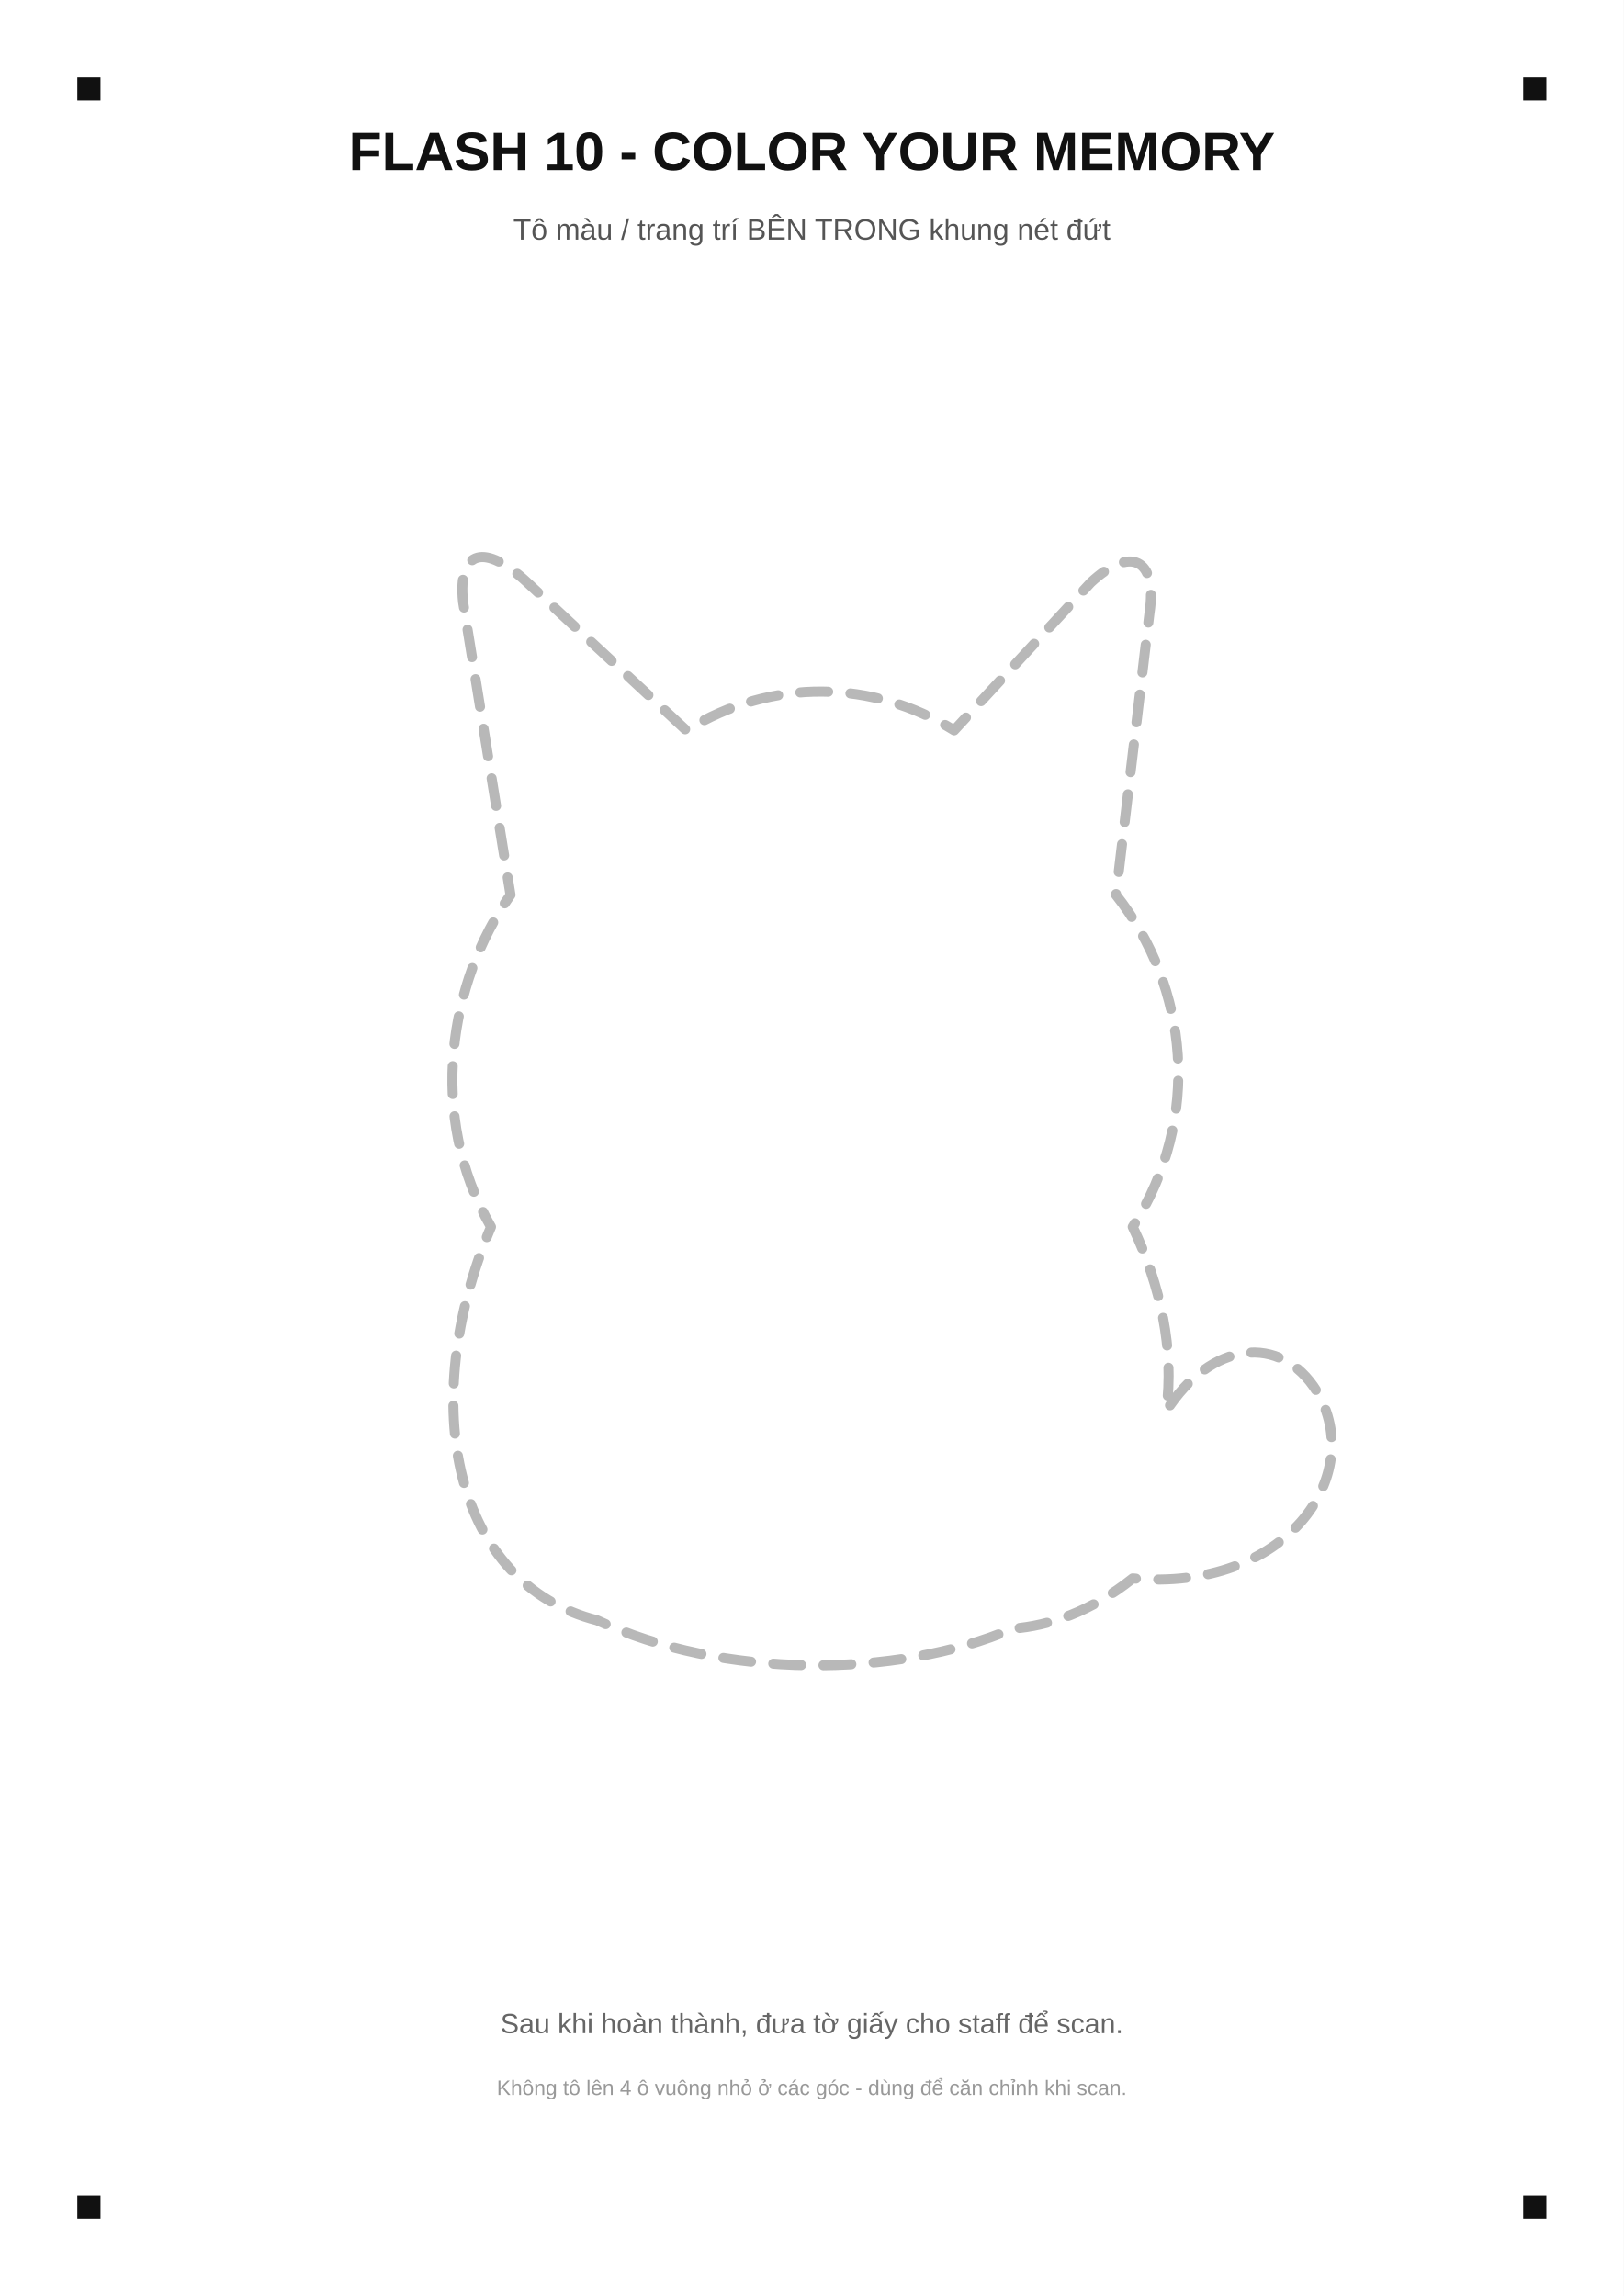
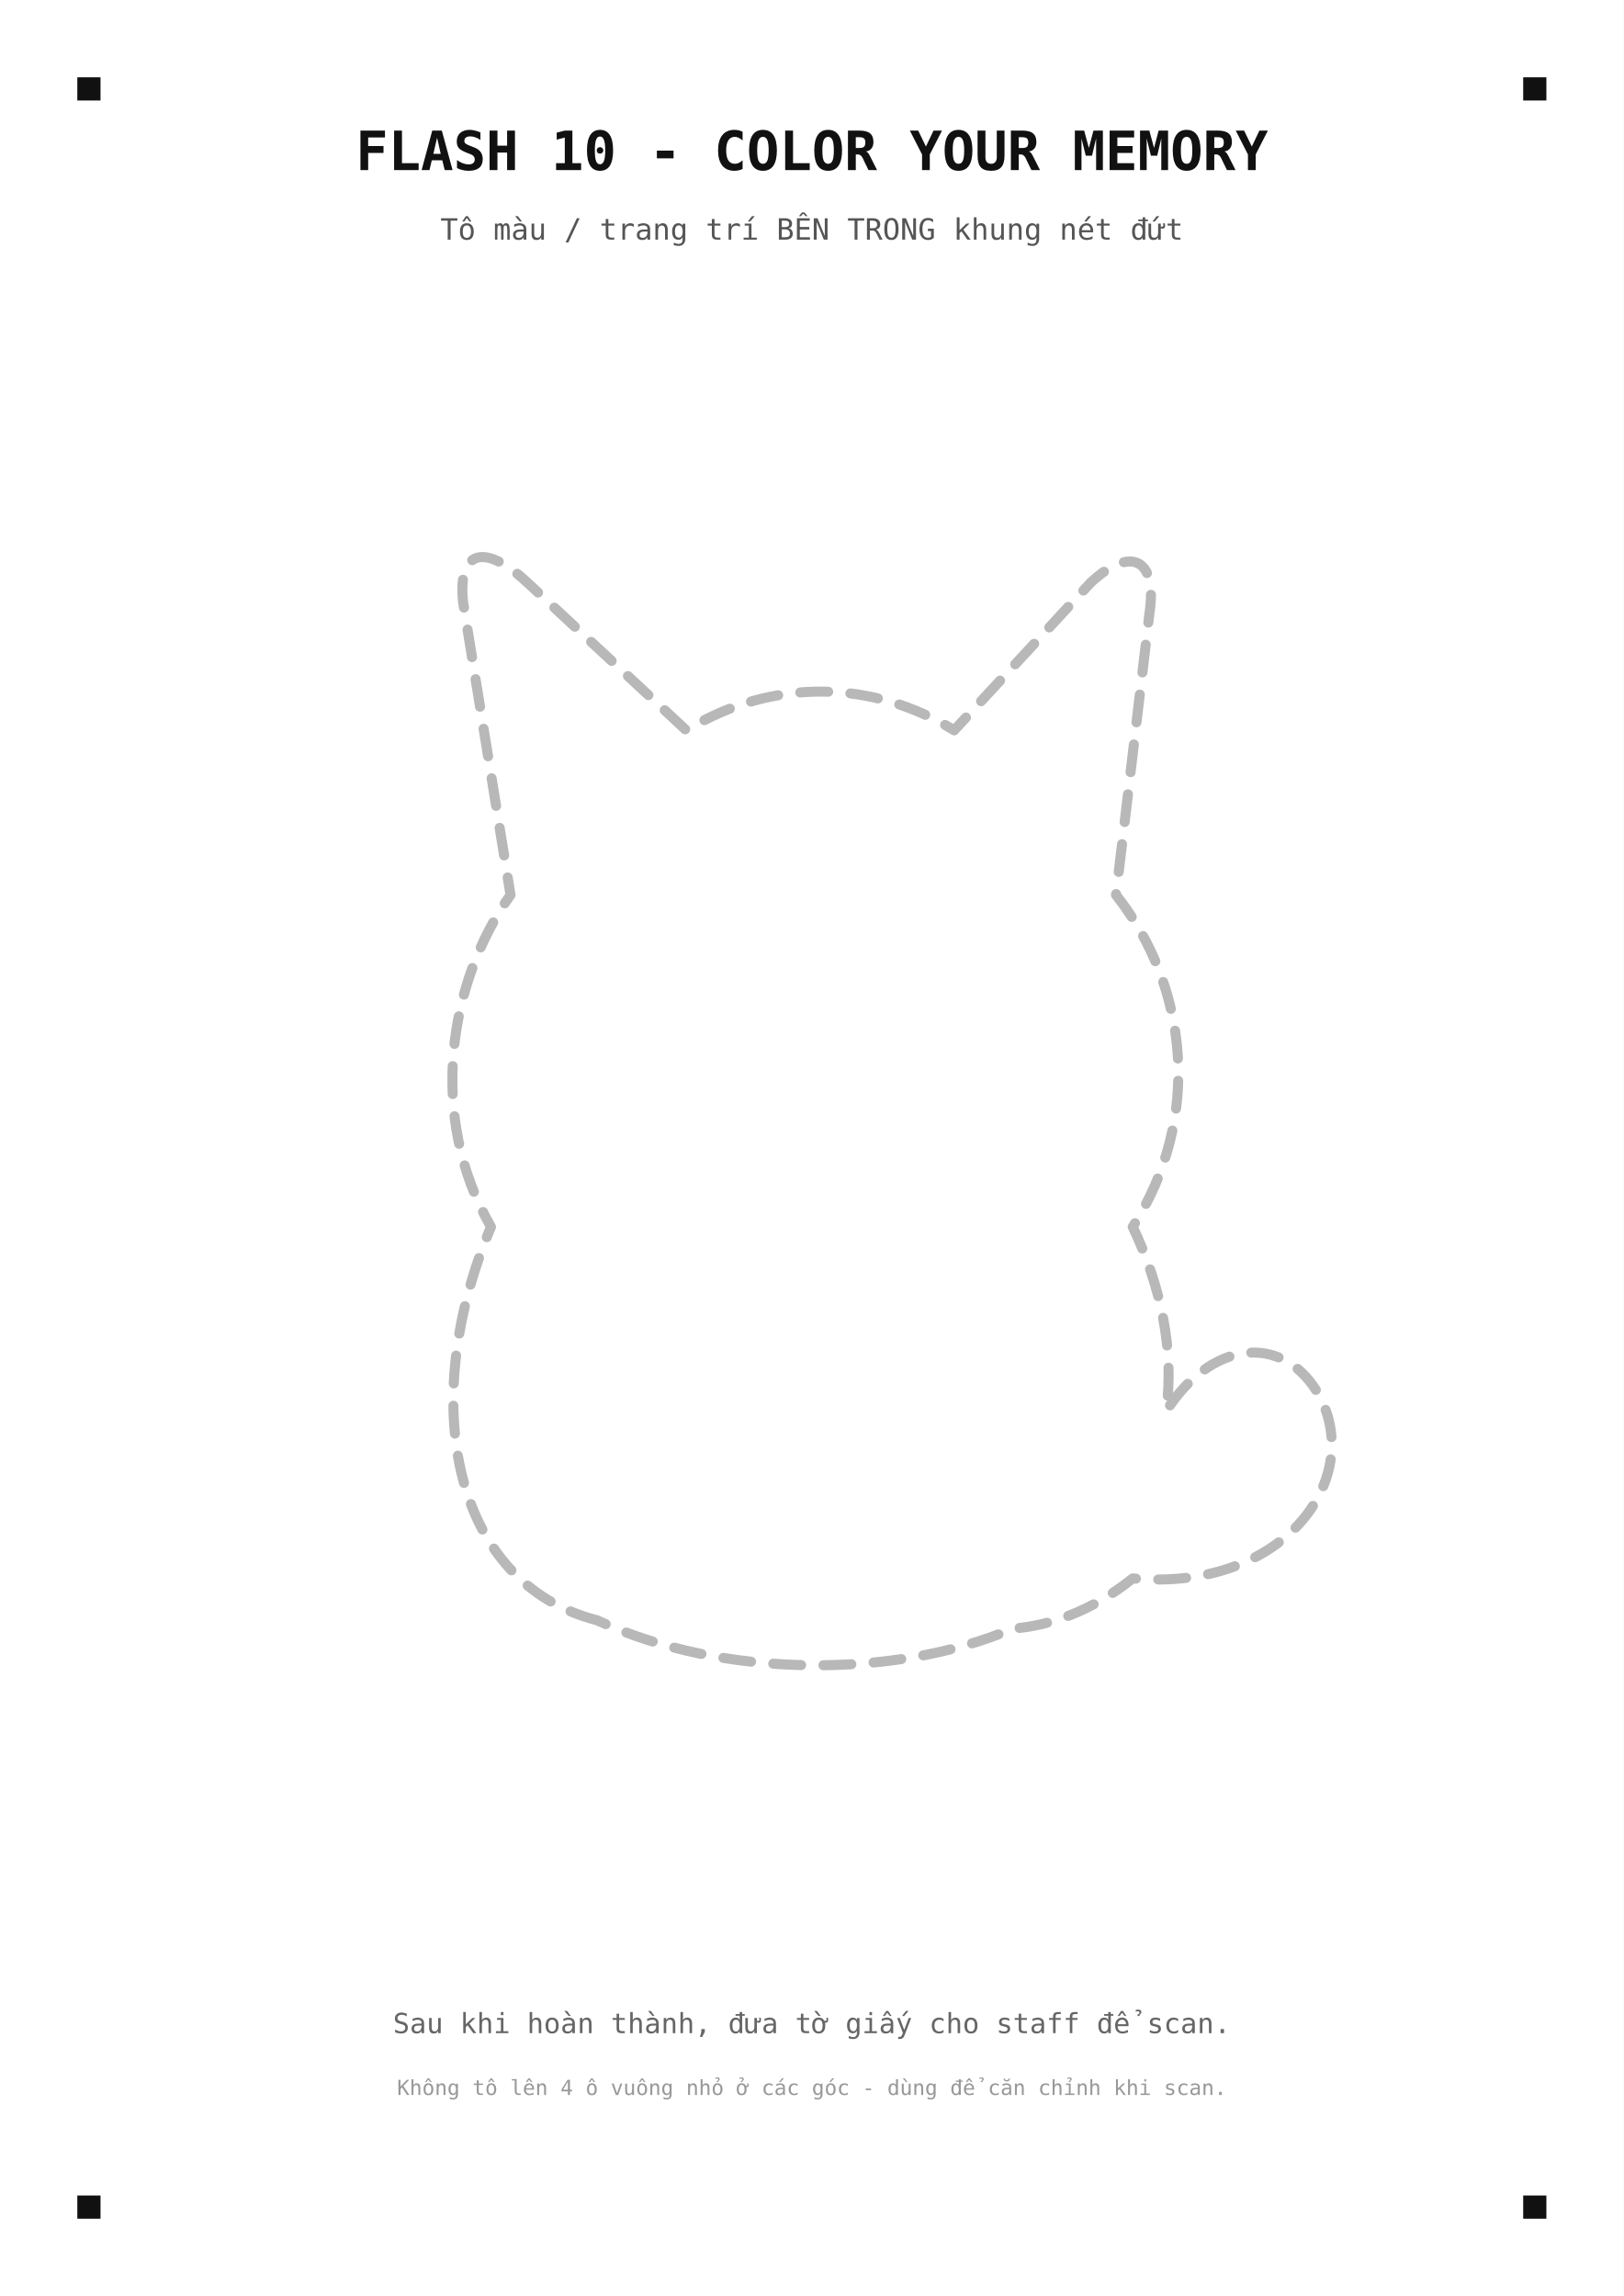
<svg xmlns="http://www.w3.org/2000/svg" width="210mm" height="297mm" viewBox="0 0 210 297">
  <rect width="210" height="297" fill="white" />
  <rect x="10" y="10" width="3" height="3" fill="#111" />
  <rect x="197" y="10" width="3" height="3" fill="#111" />
  <rect x="10" y="284" width="3" height="3" fill="#111" />
  <rect x="197" y="284" width="3" height="3" fill="#111" />
-   <text x="105" y="22" text-anchor="middle" font-family="Arial, DejaVu Sans, sans-serif" font-size="7" font-weight="700" fill="#111">
+   <text x="105" y="22" text-anchor="middle" font-family="HT Piet Mono, monospace" font-size="7" font-weight="700" fill="#111">
    FLASH 10 - COLOR YOUR MEMORY
  </text>
-   <text x="105" y="31" text-anchor="middle" font-family="Arial, DejaVu Sans, sans-serif" font-size="3.8" fill="#555">
+   <text x="105" y="31" text-anchor="middle" font-family="HT Piet Mono, monospace" font-size="3.8" font-weight="400" fill="#555">
    Tô màu / trang trí BÊN TRONG khung nét đứt
  </text>
  <g transform="translate(22 49) scale(0.36087)">
    <path d="M153 445C102 432 88 368 115 304C92 264 100 216 122 185L105 80C103 61 113 59 128 73L185 126C216 107 252 108 281 126L330 73C344 60 354 64 351 84L339 185C365 218 370 265 345 304C355 325 360 348 357 370C373 345 398 342 411 363C429 393 400 435 345 430C330 442 315 447 302 448C260 466 198 466 153 445Z" fill="none" stroke="#B8B8B8" stroke-width="3.6" stroke-dasharray="10 8" stroke-linecap="round" stroke-linejoin="round" />
  </g>
-   <text x="105" y="263" text-anchor="middle" font-family="Arial, DejaVu Sans, sans-serif" font-size="3.6" fill="#666">
+   <text x="105" y="263" text-anchor="middle" font-family="HT Piet Mono, monospace" font-size="3.6" font-weight="300" fill="#666">
    Sau khi hoàn thành, đưa tờ giấy cho staff để scan.
  </text>
-   <text x="105" y="271" text-anchor="middle" font-family="Arial, DejaVu Sans, sans-serif" font-size="2.7" fill="#999">
+   <text x="105" y="271" text-anchor="middle" font-family="HT Piet Mono, monospace" font-size="2.7" font-weight="300" fill="#999">
    Không tô lên 4 ô vuông nhỏ ở các góc - dùng để căn chỉnh khi scan.
  </text>
</svg>
